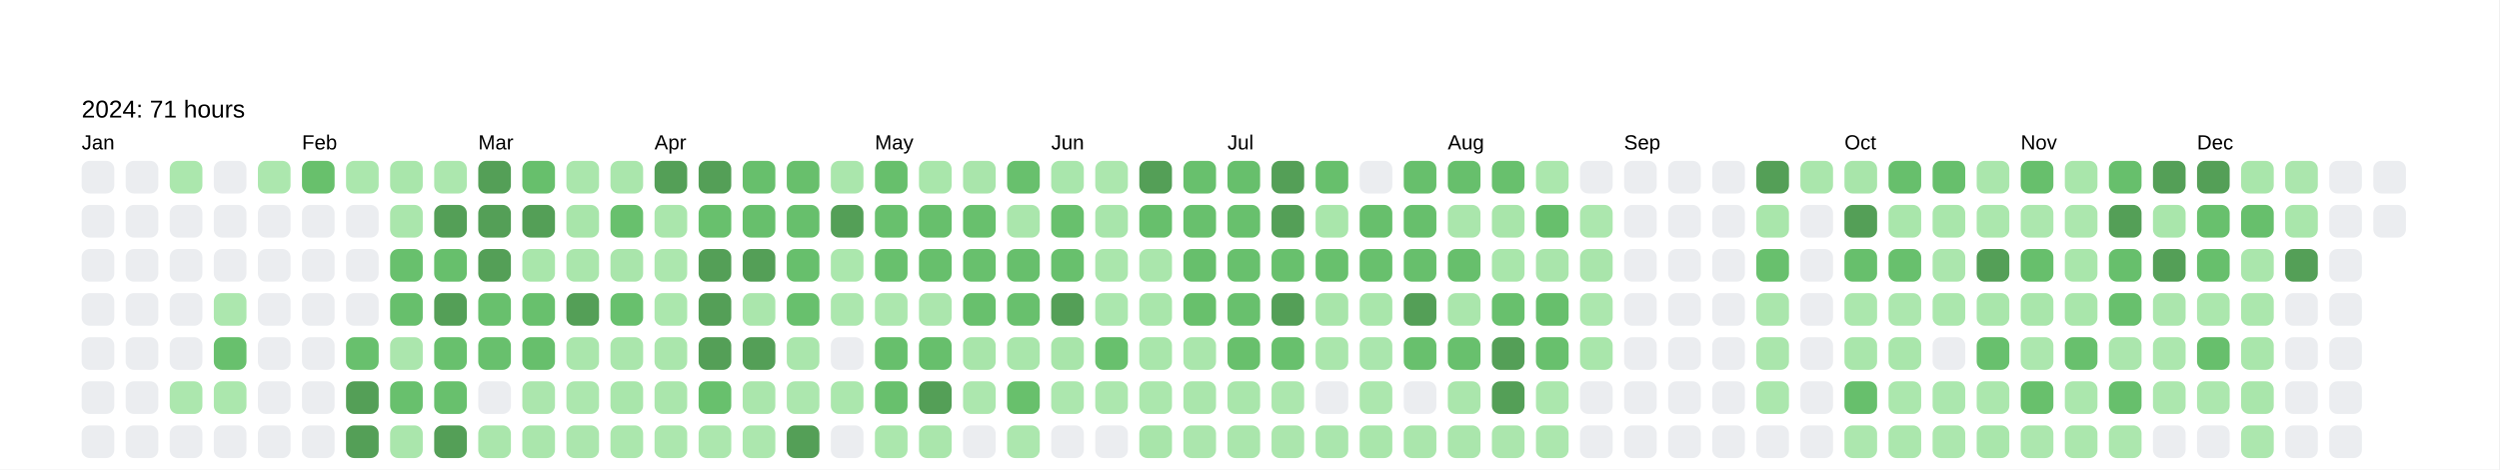
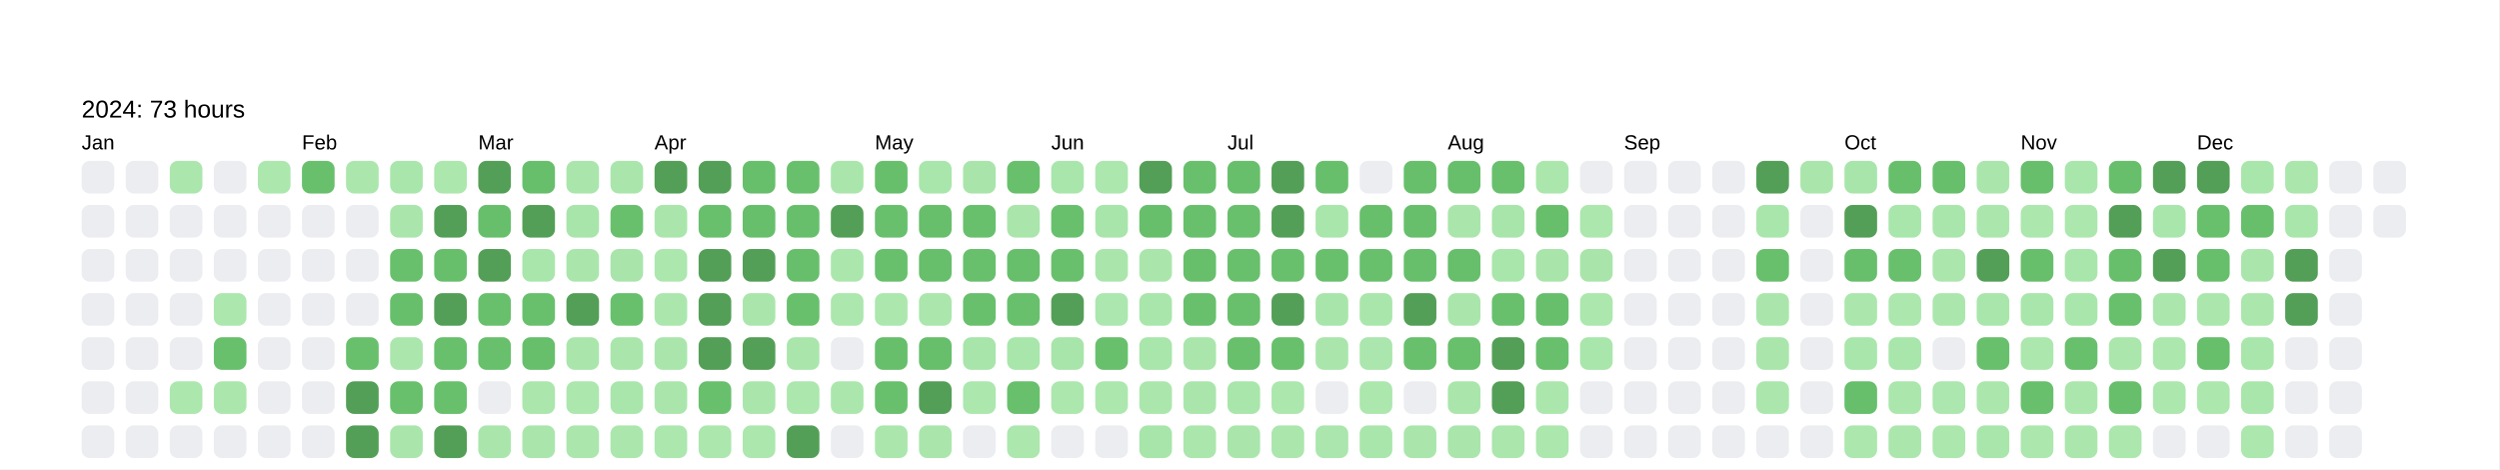
<svg xmlns="http://www.w3.org/2000/svg" baseProfile="full" height="57.5mm" version="1.1" viewBox="0,0,306.2,57.5" width="306.2mm">
  <defs />
  <rect fill="#FFFFFF" height="57.5" width="306.2" x="0" y="0" />
  <text fill="#000000" style="font-size:6px; font-family:Arial; font-weight:bold;" x="10" y="10" />
-   <text fill="#000000" style="font-size:3px; font-family:Arial;" x="10" y="14.4">2024: 71 hours</text>
+   <text fill="#000000" style="font-size:3px; font-family:Arial;" x="10" y="14.4">2024: 73 hours</text>
  <text fill="#000000" style="font-size:2.5px; font-family:Arial" x="10" y="18.3">Jan</text>
  <rect fill="#EBEDF0" height="4" rx="1" ry="1" width="4" x="10" y="19.7" />
  <rect fill="#EBEDF0" height="4" rx="1" ry="1" width="4" x="10" y="25.1" />
  <rect fill="#EBEDF0" height="4" rx="1" ry="1" width="4" x="10" y="30.5" />
  <rect fill="#EBEDF0" height="4" rx="1" ry="1" width="4" x="10" y="35.9" />
  <rect fill="#EBEDF0" height="4" rx="1" ry="1" width="4" x="10" y="41.3" />
  <rect fill="#EBEDF0" height="4" rx="1" ry="1" width="4" x="10" y="46.7" />
  <rect fill="#EBEDF0" height="4" rx="1" ry="1" width="4" x="10" y="52.1" />
  <rect fill="#EBEDF0" height="4" rx="1" ry="1" width="4" x="15.4" y="19.7" />
  <rect fill="#EBEDF0" height="4" rx="1" ry="1" width="4" x="15.4" y="25.1" />
  <rect fill="#EBEDF0" height="4" rx="1" ry="1" width="4" x="15.4" y="30.5" />
  <rect fill="#EBEDF0" height="4" rx="1" ry="1" width="4" x="15.4" y="35.9" />
  <rect fill="#EBEDF0" height="4" rx="1" ry="1" width="4" x="15.4" y="41.3" />
  <rect fill="#EBEDF0" height="4" rx="1" ry="1" width="4" x="15.4" y="46.7" />
  <rect fill="#EBEDF0" height="4" rx="1" ry="1" width="4" x="15.4" y="52.1" />
  <rect fill="#abe7ad" height="4" rx="1" ry="1" width="4" x="20.8" y="19.7" />
  <rect fill="#EBEDF0" height="4" rx="1" ry="1" width="4" x="20.8" y="25.1" />
  <rect fill="#EBEDF0" height="4" rx="1" ry="1" width="4" x="20.8" y="30.5" />
  <rect fill="#EBEDF0" height="4" rx="1" ry="1" width="4" x="20.8" y="35.9" />
  <rect fill="#EBEDF0" height="4" rx="1" ry="1" width="4" x="20.8" y="41.3" />
  <rect fill="#ace7ae" height="4" rx="1" ry="1" width="4" x="20.8" y="46.7" />
  <rect fill="#EBEDF0" height="4" rx="1" ry="1" width="4" x="20.8" y="52.1" />
  <rect fill="#EBEDF0" height="4" rx="1" ry="1" width="4" x="26.2" y="19.7" />
  <rect fill="#EBEDF0" height="4" rx="1" ry="1" width="4" x="26.2" y="25.1" />
  <rect fill="#EBEDF0" height="4" rx="1" ry="1" width="4" x="26.2" y="30.5" />
  <rect fill="#ace7ae" height="4" rx="1" ry="1" width="4" x="26.2" y="35.9" />
  <rect fill="#68c06d" height="4" rx="1" ry="1" width="4" x="26.2" y="41.3" />
  <rect fill="#abe7ad" height="4" rx="1" ry="1" width="4" x="26.2" y="46.7" />
  <rect fill="#EBEDF0" height="4" rx="1" ry="1" width="4" x="26.2" y="52.1" />
  <rect fill="#ace7ae" height="4" rx="1" ry="1" width="4" x="31.6" y="19.7" />
  <rect fill="#EBEDF0" height="4" rx="1" ry="1" width="4" x="31.6" y="25.1" />
  <rect fill="#EBEDF0" height="4" rx="1" ry="1" width="4" x="31.6" y="30.5" />
  <rect fill="#EBEDF0" height="4" rx="1" ry="1" width="4" x="31.6" y="35.9" />
  <rect fill="#EBEDF0" height="4" rx="1" ry="1" width="4" x="31.6" y="41.3" />
  <rect fill="#EBEDF0" height="4" rx="1" ry="1" width="4" x="31.6" y="46.7" />
  <rect fill="#EBEDF0" height="4" rx="1" ry="1" width="4" x="31.6" y="52.1" />
  <text fill="#000000" style="font-size:2.5px; font-family:Arial" x="37.0" y="18.3">Feb</text>
  <rect fill="#68c06c" height="4" rx="1" ry="1" width="4" x="37.0" y="19.7" />
  <rect fill="#EBEDF0" height="4" rx="1" ry="1" width="4" x="37.0" y="25.1" />
  <rect fill="#EBEDF0" height="4" rx="1" ry="1" width="4" x="37.0" y="30.5" />
  <rect fill="#EBEDF0" height="4" rx="1" ry="1" width="4" x="37.0" y="35.9" />
  <rect fill="#EBEDF0" height="4" rx="1" ry="1" width="4" x="37.0" y="41.3" />
  <rect fill="#EBEDF0" height="4" rx="1" ry="1" width="4" x="37.0" y="46.7" />
  <rect fill="#EBEDF0" height="4" rx="1" ry="1" width="4" x="37.0" y="52.1" />
  <rect fill="#abe7ad" height="4" rx="1" ry="1" width="4" x="42.4" y="19.7" />
  <rect fill="#EBEDF0" height="4" rx="1" ry="1" width="4" x="42.4" y="25.1" />
  <rect fill="#EBEDF0" height="4" rx="1" ry="1" width="4" x="42.4" y="30.5" />
  <rect fill="#EBEDF0" height="4" rx="1" ry="1" width="4" x="42.4" y="35.9" />
  <rect fill="#68c06d" height="4" rx="1" ry="1" width="4" x="42.4" y="41.3" />
  <rect fill="#549F57" height="4" rx="1" ry="1" width="4" x="42.4" y="46.7" />
  <rect fill="#549F57" height="4" rx="1" ry="1" width="4" x="42.4" y="52.1" />
  <rect fill="#a9e6ab" height="4" rx="1" ry="1" width="4" x="47.8" y="19.7" />
  <rect fill="#aae6ac" height="4" rx="1" ry="1" width="4" x="47.8" y="25.1" />
  <rect fill="#68c06d" height="4" rx="1" ry="1" width="4" x="47.8" y="30.5" />
  <rect fill="#67bf6c" height="4" rx="1" ry="1" width="4" x="47.8" y="35.9" />
  <rect fill="#abe6ad" height="4" rx="1" ry="1" width="4" x="47.8" y="41.3" />
  <rect fill="#68c06d" height="4" rx="1" ry="1" width="4" x="47.8" y="46.7" />
  <rect fill="#aae6ac" height="4" rx="1" ry="1" width="4" x="47.8" y="52.1" />
  <rect fill="#ace7ae" height="4" rx="1" ry="1" width="4" x="53.2" y="19.7" />
  <rect fill="#549F57" height="4" rx="1" ry="1" width="4" x="53.2" y="25.1" />
  <rect fill="#67bf6c" height="4" rx="1" ry="1" width="4" x="53.2" y="30.5" />
  <rect fill="#549F57" height="4" rx="1" ry="1" width="4" x="53.2" y="35.9" />
  <rect fill="#68c06d" height="4" rx="1" ry="1" width="4" x="53.2" y="41.3" />
  <rect fill="#68c06d" height="4" rx="1" ry="1" width="4" x="53.2" y="46.7" />
  <rect fill="#549F57" height="4" rx="1" ry="1" width="4" x="53.2" y="52.1" />
  <text fill="#000000" style="font-size:2.5px; font-family:Arial" x="58.6" y="18.3">Mar</text>
  <rect fill="#549F57" height="4" rx="1" ry="1" width="4" x="58.6" y="19.7" />
-   <rect fill="#549F57" height="4" rx="1" ry="1" width="4" x="58.6" y="25.1" />
+   <rect fill="#67bf6c" height="4" rx="1" ry="1" width="4" x="58.6" y="25.1" />
  <rect fill="#549F57" height="4" rx="1" ry="1" width="4" x="58.6" y="30.5" />
  <rect fill="#68c06d" height="4" rx="1" ry="1" width="4" x="58.6" y="35.9" />
  <rect fill="#68c06d" height="4" rx="1" ry="1" width="4" x="58.6" y="41.3" />
  <rect fill="#EBEDF0" height="4" rx="1" ry="1" width="4" x="58.6" y="46.7" />
  <rect fill="#aae6ac" height="4" rx="1" ry="1" width="4" x="58.6" y="52.1" />
  <rect fill="#67bf6c" height="4" rx="1" ry="1" width="4" x="64" y="19.7" />
  <rect fill="#549F57" height="4" rx="1" ry="1" width="4" x="64" y="25.1" />
  <rect fill="#a9e6ab" height="4" rx="1" ry="1" width="4" x="64" y="30.5" />
  <rect fill="#68c06d" height="4" rx="1" ry="1" width="4" x="64" y="35.9" />
  <rect fill="#67bf6c" height="4" rx="1" ry="1" width="4" x="64" y="41.3" />
  <rect fill="#abe6ad" height="4" rx="1" ry="1" width="4" x="64" y="46.7" />
  <rect fill="#aae6ac" height="4" rx="1" ry="1" width="4" x="64" y="52.1" />
  <rect fill="#aae6ac" height="4" rx="1" ry="1" width="4" x="69.4" y="19.7" />
  <rect fill="#a8e5aa" height="4" rx="1" ry="1" width="4" x="69.4" y="25.1" />
  <rect fill="#aae6ac" height="4" rx="1" ry="1" width="4" x="69.4" y="30.5" />
  <rect fill="#549F57" height="4" rx="1" ry="1" width="4" x="69.4" y="35.9" />
  <rect fill="#aae6ac" height="4" rx="1" ry="1" width="4" x="69.4" y="41.3" />
  <rect fill="#ace7ae" height="4" rx="1" ry="1" width="4" x="69.4" y="46.7" />
  <rect fill="#abe6ad" height="4" rx="1" ry="1" width="4" x="69.4" y="52.1" />
  <rect fill="#aae6ac" height="4" rx="1" ry="1" width="4" x="74.8" y="19.7" />
  <rect fill="#68c06d" height="4" rx="1" ry="1" width="4" x="74.8" y="25.1" />
  <rect fill="#a9e5ab" height="4" rx="1" ry="1" width="4" x="74.8" y="30.5" />
  <rect fill="#68c06d" height="4" rx="1" ry="1" width="4" x="74.8" y="35.9" />
  <rect fill="#aae6ac" height="4" rx="1" ry="1" width="4" x="74.8" y="41.3" />
  <rect fill="#a9e6ab" height="4" rx="1" ry="1" width="4" x="74.8" y="46.7" />
  <rect fill="#abe7ad" height="4" rx="1" ry="1" width="4" x="74.8" y="52.1" />
  <text fill="#000000" style="font-size:2.5px; font-family:Arial" x="80.2" y="18.3">Apr</text>
  <rect fill="#549F57" height="4" rx="1" ry="1" width="4" x="80.2" y="19.7" />
  <rect fill="#aae6ac" height="4" rx="1" ry="1" width="4" x="80.2" y="25.1" />
  <rect fill="#ace7ae" height="4" rx="1" ry="1" width="4" x="80.2" y="30.5" />
  <rect fill="#abe7ad" height="4" rx="1" ry="1" width="4" x="80.2" y="35.9" />
  <rect fill="#aae6ac" height="4" rx="1" ry="1" width="4" x="80.2" y="41.3" />
  <rect fill="#aae6ac" height="4" rx="1" ry="1" width="4" x="80.2" y="46.7" />
  <rect fill="#ace7ae" height="4" rx="1" ry="1" width="4" x="80.2" y="52.1" />
  <rect fill="#549F57" height="4" rx="1" ry="1" width="4" x="85.6" y="19.7" />
  <rect fill="#68c06d" height="4" rx="1" ry="1" width="4" x="85.6" y="25.1" />
  <rect fill="#549F57" height="4" rx="1" ry="1" width="4" x="85.6" y="30.5" />
  <rect fill="#549F57" height="4" rx="1" ry="1" width="4" x="85.6" y="35.9" />
  <rect fill="#549F57" height="4" rx="1" ry="1" width="4" x="85.6" y="41.3" />
  <rect fill="#68c06d" height="4" rx="1" ry="1" width="4" x="85.6" y="46.7" />
  <rect fill="#ace7ae" height="4" rx="1" ry="1" width="4" x="85.6" y="52.1" />
  <rect fill="#67bf6c" height="4" rx="1" ry="1" width="4" x="91" y="19.7" />
  <rect fill="#67bf6c" height="4" rx="1" ry="1" width="4" x="91" y="25.1" />
  <rect fill="#549F57" height="4" rx="1" ry="1" width="4" x="91" y="30.5" />
  <rect fill="#aae6ac" height="4" rx="1" ry="1" width="4" x="91" y="35.9" />
  <rect fill="#549F57" height="4" rx="1" ry="1" width="4" x="91" y="41.3" />
  <rect fill="#aae6ac" height="4" rx="1" ry="1" width="4" x="91" y="46.7" />
  <rect fill="#ace7ae" height="4" rx="1" ry="1" width="4" x="91" y="52.1" />
  <rect fill="#68bf6c" height="4" rx="1" ry="1" width="4" x="96.4" y="19.7" />
  <rect fill="#67bf6c" height="4" rx="1" ry="1" width="4" x="96.4" y="25.1" />
  <rect fill="#67bf6c" height="4" rx="1" ry="1" width="4" x="96.4" y="30.5" />
  <rect fill="#68c06d" height="4" rx="1" ry="1" width="4" x="96.4" y="35.9" />
  <rect fill="#aae6ac" height="4" rx="1" ry="1" width="4" x="96.4" y="41.3" />
  <rect fill="#ace7ae" height="4" rx="1" ry="1" width="4" x="96.4" y="46.7" />
  <rect fill="#549F57" height="4" rx="1" ry="1" width="4" x="96.4" y="52.1" />
  <rect fill="#aae6ac" height="4" rx="1" ry="1" width="4" x="101.8" y="19.7" />
  <rect fill="#549F57" height="4" rx="1" ry="1" width="4" x="101.8" y="25.1" />
  <rect fill="#abe7ad" height="4" rx="1" ry="1" width="4" x="101.8" y="30.5" />
  <rect fill="#ace7ae" height="4" rx="1" ry="1" width="4" x="101.8" y="35.9" />
  <rect fill="#EBEDF0" height="4" rx="1" ry="1" width="4" x="101.8" y="41.3" />
  <rect fill="#abe7ad" height="4" rx="1" ry="1" width="4" x="101.8" y="46.7" />
  <rect fill="#EBEDF0" height="4" rx="1" ry="1" width="4" x="101.8" y="52.1" />
  <text fill="#000000" style="font-size:2.5px; font-family:Arial" x="107.2" y="18.3">May</text>
  <rect fill="#67bf6c" height="4" rx="1" ry="1" width="4" x="107.2" y="19.7" />
  <rect fill="#68c06d" height="4" rx="1" ry="1" width="4" x="107.2" y="25.1" />
  <rect fill="#68c06d" height="4" rx="1" ry="1" width="4" x="107.2" y="30.5" />
  <rect fill="#ace7ae" height="4" rx="1" ry="1" width="4" x="107.2" y="35.9" />
  <rect fill="#67bf6c" height="4" rx="1" ry="1" width="4" x="107.2" y="41.3" />
  <rect fill="#68c06d" height="4" rx="1" ry="1" width="4" x="107.2" y="46.7" />
  <rect fill="#abe7ad" height="4" rx="1" ry="1" width="4" x="107.2" y="52.1" />
  <rect fill="#a9e6ab" height="4" rx="1" ry="1" width="4" x="112.6" y="19.7" />
  <rect fill="#67bf6c" height="4" rx="1" ry="1" width="4" x="112.6" y="25.1" />
  <rect fill="#67bf6c" height="4" rx="1" ry="1" width="4" x="112.6" y="30.5" />
  <rect fill="#abe6ad" height="4" rx="1" ry="1" width="4" x="112.6" y="35.9" />
  <rect fill="#67bf6c" height="4" rx="1" ry="1" width="4" x="112.6" y="41.3" />
  <rect fill="#549F57" height="4" rx="1" ry="1" width="4" x="112.6" y="46.7" />
  <rect fill="#aae6ac" height="4" rx="1" ry="1" width="4" x="112.6" y="52.1" />
  <rect fill="#a9e5ab" height="4" rx="1" ry="1" width="4" x="118" y="19.7" />
  <rect fill="#68c06d" height="4" rx="1" ry="1" width="4" x="118" y="25.1" />
  <rect fill="#68c06d" height="4" rx="1" ry="1" width="4" x="118" y="30.5" />
  <rect fill="#68c06d" height="4" rx="1" ry="1" width="4" x="118" y="35.9" />
  <rect fill="#a8e5aa" height="4" rx="1" ry="1" width="4" x="118" y="41.3" />
  <rect fill="#ace7ae" height="4" rx="1" ry="1" width="4" x="118" y="46.7" />
  <rect fill="#EBEDF0" height="4" rx="1" ry="1" width="4" x="118" y="52.1" />
  <rect fill="#68c06d" height="4" rx="1" ry="1" width="4" x="123.4" y="19.7" />
  <rect fill="#aae6ac" height="4" rx="1" ry="1" width="4" x="123.4" y="25.1" />
  <rect fill="#67bf6c" height="4" rx="1" ry="1" width="4" x="123.4" y="30.5" />
  <rect fill="#68c06d" height="4" rx="1" ry="1" width="4" x="123.4" y="35.9" />
  <rect fill="#a9e6ab" height="4" rx="1" ry="1" width="4" x="123.4" y="41.3" />
  <rect fill="#68c06c" height="4" rx="1" ry="1" width="4" x="123.4" y="46.7" />
  <rect fill="#ace7ae" height="4" rx="1" ry="1" width="4" x="123.4" y="52.1" />
  <text fill="#000000" style="font-size:2.5px; font-family:Arial" x="128.8" y="18.3">Jun</text>
  <rect fill="#a9e6ac" height="4" rx="1" ry="1" width="4" x="128.8" y="19.7" />
  <rect fill="#68c06d" height="4" rx="1" ry="1" width="4" x="128.8" y="25.1" />
  <rect fill="#68c06d" height="4" rx="1" ry="1" width="4" x="128.8" y="30.5" />
  <rect fill="#549F57" height="4" rx="1" ry="1" width="4" x="128.8" y="35.9" />
  <rect fill="#a8e5aa" height="4" rx="1" ry="1" width="4" x="128.8" y="41.3" />
  <rect fill="#ace7ae" height="4" rx="1" ry="1" width="4" x="128.8" y="46.7" />
  <rect fill="#EBEDF0" height="4" rx="1" ry="1" width="4" x="128.8" y="52.1" />
  <rect fill="#ace7ae" height="4" rx="1" ry="1" width="4" x="134.2" y="19.7" />
  <rect fill="#a8e5ab" height="4" rx="1" ry="1" width="4" x="134.2" y="25.1" />
  <rect fill="#aae6ac" height="4" rx="1" ry="1" width="4" x="134.2" y="30.5" />
  <rect fill="#abe7ae" height="4" rx="1" ry="1" width="4" x="134.2" y="35.9" />
  <rect fill="#68c06d" height="4" rx="1" ry="1" width="4" x="134.2" y="41.3" />
  <rect fill="#ace7ae" height="4" rx="1" ry="1" width="4" x="134.2" y="46.7" />
  <rect fill="#EBEDF0" height="4" rx="1" ry="1" width="4" x="134.2" y="52.1" />
  <rect fill="#549F57" height="4" rx="1" ry="1" width="4" x="139.6" y="19.7" />
  <rect fill="#67bf6c" height="4" rx="1" ry="1" width="4" x="139.6" y="25.1" />
  <rect fill="#aae6ac" height="4" rx="1" ry="1" width="4" x="139.6" y="30.5" />
  <rect fill="#a9e6ab" height="4" rx="1" ry="1" width="4" x="139.6" y="35.9" />
  <rect fill="#a9e6ab" height="4" rx="1" ry="1" width="4" x="139.6" y="41.3" />
  <rect fill="#abe7ad" height="4" rx="1" ry="1" width="4" x="139.6" y="46.7" />
  <rect fill="#a8e5aa" height="4" rx="1" ry="1" width="4" x="139.6" y="52.1" />
  <rect fill="#68c06d" height="4" rx="1" ry="1" width="4" x="145" y="19.7" />
  <rect fill="#68c06d" height="4" rx="1" ry="1" width="4" x="145" y="25.1" />
  <rect fill="#67bf6c" height="4" rx="1" ry="1" width="4" x="145" y="30.5" />
  <rect fill="#68c06c" height="4" rx="1" ry="1" width="4" x="145" y="35.9" />
  <rect fill="#aae6ac" height="4" rx="1" ry="1" width="4" x="145" y="41.3" />
  <rect fill="#aae6ac" height="4" rx="1" ry="1" width="4" x="145" y="46.7" />
  <rect fill="#abe6ad" height="4" rx="1" ry="1" width="4" x="145" y="52.1" />
  <text fill="#000000" style="font-size:2.5px; font-family:Arial" x="150.4" y="18.3">Jul</text>
  <rect fill="#67bf6c" height="4" rx="1" ry="1" width="4" x="150.4" y="19.7" />
  <rect fill="#68c06d" height="4" rx="1" ry="1" width="4" x="150.4" y="25.1" />
  <rect fill="#68c06d" height="4" rx="1" ry="1" width="4" x="150.4" y="30.5" />
  <rect fill="#68c06d" height="4" rx="1" ry="1" width="4" x="150.4" y="35.9" />
  <rect fill="#68c06c" height="4" rx="1" ry="1" width="4" x="150.4" y="41.3" />
  <rect fill="#a9e6ab" height="4" rx="1" ry="1" width="4" x="150.4" y="46.7" />
  <rect fill="#aae6ac" height="4" rx="1" ry="1" width="4" x="150.4" y="52.1" />
  <rect fill="#549F57" height="4" rx="1" ry="1" width="4" x="155.8" y="19.7" />
  <rect fill="#549F57" height="4" rx="1" ry="1" width="4" x="155.8" y="25.1" />
  <rect fill="#68c06d" height="4" rx="1" ry="1" width="4" x="155.8" y="30.5" />
  <rect fill="#549F57" height="4" rx="1" ry="1" width="4" x="155.8" y="35.9" />
  <rect fill="#68c06d" height="4" rx="1" ry="1" width="4" x="155.8" y="41.3" />
  <rect fill="#ace7ae" height="4" rx="1" ry="1" width="4" x="155.8" y="46.7" />
  <rect fill="#abe6ad" height="4" rx="1" ry="1" width="4" x="155.8" y="52.1" />
  <rect fill="#67bf6c" height="4" rx="1" ry="1" width="4" x="161.2" y="19.7" />
  <rect fill="#a9e6ab" height="4" rx="1" ry="1" width="4" x="161.2" y="25.1" />
  <rect fill="#68c06d" height="4" rx="1" ry="1" width="4" x="161.2" y="30.5" />
  <rect fill="#a8e5aa" height="4" rx="1" ry="1" width="4" x="161.2" y="35.9" />
  <rect fill="#aae6ac" height="4" rx="1" ry="1" width="4" x="161.2" y="41.3" />
  <rect fill="#EBEDF0" height="4" rx="1" ry="1" width="4" x="161.2" y="46.7" />
  <rect fill="#aae6ad" height="4" rx="1" ry="1" width="4" x="161.2" y="52.1" />
  <rect fill="#EBEDF0" height="4" rx="1" ry="1" width="4" x="166.6" y="19.7" />
  <rect fill="#67bf6c" height="4" rx="1" ry="1" width="4" x="166.6" y="25.1" />
  <rect fill="#68c06d" height="4" rx="1" ry="1" width="4" x="166.6" y="30.5" />
  <rect fill="#a9e6ab" height="4" rx="1" ry="1" width="4" x="166.6" y="35.9" />
  <rect fill="#aae6ad" height="4" rx="1" ry="1" width="4" x="166.6" y="41.3" />
  <rect fill="#ace7ae" height="4" rx="1" ry="1" width="4" x="166.6" y="46.7" />
  <rect fill="#a9e6ab" height="4" rx="1" ry="1" width="4" x="166.6" y="52.1" />
  <rect fill="#67bf6c" height="4" rx="1" ry="1" width="4" x="172" y="19.7" />
  <rect fill="#67bf6c" height="4" rx="1" ry="1" width="4" x="172" y="25.1" />
  <rect fill="#67bf6c" height="4" rx="1" ry="1" width="4" x="172" y="30.5" />
  <rect fill="#549F57" height="4" rx="1" ry="1" width="4" x="172" y="35.9" />
  <rect fill="#68c06d" height="4" rx="1" ry="1" width="4" x="172" y="41.3" />
  <rect fill="#EBEDF0" height="4" rx="1" ry="1" width="4" x="172" y="46.7" />
  <rect fill="#aae6ac" height="4" rx="1" ry="1" width="4" x="172" y="52.1" />
  <text fill="#000000" style="font-size:2.5px; font-family:Arial" x="177.4" y="18.3">Aug</text>
  <rect fill="#67bf6c" height="4" rx="1" ry="1" width="4" x="177.4" y="19.7" />
  <rect fill="#aae6ac" height="4" rx="1" ry="1" width="4" x="177.4" y="25.1" />
  <rect fill="#67bf6c" height="4" rx="1" ry="1" width="4" x="177.4" y="30.5" />
  <rect fill="#aae6ac" height="4" rx="1" ry="1" width="4" x="177.4" y="35.9" />
  <rect fill="#68c06d" height="4" rx="1" ry="1" width="4" x="177.4" y="41.3" />
  <rect fill="#aae6ac" height="4" rx="1" ry="1" width="4" x="177.4" y="46.7" />
  <rect fill="#aae6ac" height="4" rx="1" ry="1" width="4" x="177.4" y="52.1" />
  <rect fill="#68c06d" height="4" rx="1" ry="1" width="4" x="182.8" y="19.7" />
  <rect fill="#a8e5aa" height="4" rx="1" ry="1" width="4" x="182.8" y="25.1" />
  <rect fill="#a9e6ab" height="4" rx="1" ry="1" width="4" x="182.8" y="30.5" />
  <rect fill="#68c06d" height="4" rx="1" ry="1" width="4" x="182.8" y="35.9" />
  <rect fill="#549F57" height="4" rx="1" ry="1" width="4" x="182.8" y="41.3" />
  <rect fill="#549F57" height="4" rx="1" ry="1" width="4" x="182.8" y="46.7" />
  <rect fill="#abe6ad" height="4" rx="1" ry="1" width="4" x="182.8" y="52.1" />
  <rect fill="#abe7ad" height="4" rx="1" ry="1" width="4" x="188.2" y="19.7" />
  <rect fill="#67bf6c" height="4" rx="1" ry="1" width="4" x="188.2" y="25.1" />
  <rect fill="#a9e5ab" height="4" rx="1" ry="1" width="4" x="188.2" y="30.5" />
  <rect fill="#67bf6c" height="4" rx="1" ry="1" width="4" x="188.2" y="35.9" />
  <rect fill="#68c06d" height="4" rx="1" ry="1" width="4" x="188.2" y="41.3" />
  <rect fill="#abe7ad" height="4" rx="1" ry="1" width="4" x="188.2" y="46.7" />
  <rect fill="#ace7ae" height="4" rx="1" ry="1" width="4" x="188.2" y="52.1" />
  <rect fill="#EBEDF0" height="4" rx="1" ry="1" width="4" x="193.6" y="19.7" />
  <rect fill="#ace7ae" height="4" rx="1" ry="1" width="4" x="193.6" y="25.1" />
  <rect fill="#a9e5ab" height="4" rx="1" ry="1" width="4" x="193.6" y="30.5" />
  <rect fill="#ace7ae" height="4" rx="1" ry="1" width="4" x="193.6" y="35.9" />
  <rect fill="#a9e6ab" height="4" rx="1" ry="1" width="4" x="193.6" y="41.3" />
  <rect fill="#EBEDF0" height="4" rx="1" ry="1" width="4" x="193.6" y="46.7" />
  <rect fill="#EBEDF0" height="4" rx="1" ry="1" width="4" x="193.6" y="52.1" />
  <text fill="#000000" style="font-size:2.5px; font-family:Arial" x="199" y="18.3">Sep</text>
  <rect fill="#EBEDF0" height="4" rx="1" ry="1" width="4" x="199" y="19.7" />
  <rect fill="#EBEDF0" height="4" rx="1" ry="1" width="4" x="199" y="25.1" />
  <rect fill="#EBEDF0" height="4" rx="1" ry="1" width="4" x="199" y="30.5" />
  <rect fill="#EBEDF0" height="4" rx="1" ry="1" width="4" x="199" y="35.9" />
  <rect fill="#EBEDF0" height="4" rx="1" ry="1" width="4" x="199" y="41.3" />
  <rect fill="#EBEDF0" height="4" rx="1" ry="1" width="4" x="199" y="46.7" />
  <rect fill="#EBEDF0" height="4" rx="1" ry="1" width="4" x="199" y="52.1" />
  <rect fill="#EBEDF0" height="4" rx="1" ry="1" width="4" x="204.4" y="19.7" />
  <rect fill="#EBEDF0" height="4" rx="1" ry="1" width="4" x="204.4" y="25.1" />
  <rect fill="#EBEDF0" height="4" rx="1" ry="1" width="4" x="204.4" y="30.5" />
  <rect fill="#EBEDF0" height="4" rx="1" ry="1" width="4" x="204.4" y="35.9" />
  <rect fill="#EBEDF0" height="4" rx="1" ry="1" width="4" x="204.4" y="41.3" />
  <rect fill="#EBEDF0" height="4" rx="1" ry="1" width="4" x="204.4" y="46.7" />
  <rect fill="#EBEDF0" height="4" rx="1" ry="1" width="4" x="204.4" y="52.1" />
  <rect fill="#EBEDF0" height="4" rx="1" ry="1" width="4" x="209.8" y="19.7" />
  <rect fill="#EBEDF0" height="4" rx="1" ry="1" width="4" x="209.8" y="25.1" />
  <rect fill="#EBEDF0" height="4" rx="1" ry="1" width="4" x="209.8" y="30.5" />
  <rect fill="#EBEDF0" height="4" rx="1" ry="1" width="4" x="209.8" y="35.9" />
  <rect fill="#EBEDF0" height="4" rx="1" ry="1" width="4" x="209.8" y="41.3" />
  <rect fill="#EBEDF0" height="4" rx="1" ry="1" width="4" x="209.8" y="46.7" />
  <rect fill="#EBEDF0" height="4" rx="1" ry="1" width="4" x="209.8" y="52.1" />
  <rect fill="#549F57" height="4" rx="1" ry="1" width="4" x="215.2" y="19.7" />
  <rect fill="#a9e6ab" height="4" rx="1" ry="1" width="4" x="215.2" y="25.1" />
  <rect fill="#68c06d" height="4" rx="1" ry="1" width="4" x="215.2" y="30.5" />
  <rect fill="#aae6ac" height="4" rx="1" ry="1" width="4" x="215.2" y="35.9" />
  <rect fill="#aae6ac" height="4" rx="1" ry="1" width="4" x="215.2" y="41.3" />
  <rect fill="#abe7ad" height="4" rx="1" ry="1" width="4" x="215.2" y="46.7" />
  <rect fill="#EBEDF0" height="4" rx="1" ry="1" width="4" x="215.2" y="52.1" />
  <rect fill="#aae6ac" height="4" rx="1" ry="1" width="4" x="220.6" y="19.7" />
  <rect fill="#EBEDF0" height="4" rx="1" ry="1" width="4" x="220.6" y="25.1" />
  <rect fill="#EBEDF0" height="4" rx="1" ry="1" width="4" x="220.6" y="30.5" />
  <rect fill="#EBEDF0" height="4" rx="1" ry="1" width="4" x="220.6" y="35.9" />
  <rect fill="#EBEDF0" height="4" rx="1" ry="1" width="4" x="220.6" y="41.3" />
  <rect fill="#EBEDF0" height="4" rx="1" ry="1" width="4" x="220.6" y="46.7" />
  <rect fill="#EBEDF0" height="4" rx="1" ry="1" width="4" x="220.6" y="52.1" />
  <text fill="#000000" style="font-size:2.5px; font-family:Arial" x="226" y="18.3">Oct</text>
  <rect fill="#a8e5aa" height="4" rx="1" ry="1" width="4" x="226" y="19.7" />
  <rect fill="#549F57" height="4" rx="1" ry="1" width="4" x="226" y="25.1" />
  <rect fill="#67bf6c" height="4" rx="1" ry="1" width="4" x="226" y="30.5" />
  <rect fill="#abe7ad" height="4" rx="1" ry="1" width="4" x="226" y="35.9" />
  <rect fill="#a9e6ab" height="4" rx="1" ry="1" width="4" x="226" y="41.3" />
  <rect fill="#67bf6c" height="4" rx="1" ry="1" width="4" x="226" y="46.7" />
  <rect fill="#ace7ae" height="4" rx="1" ry="1" width="4" x="226" y="52.1" />
  <rect fill="#67bf6c" height="4" rx="1" ry="1" width="4" x="231.4" y="19.7" />
  <rect fill="#a9e6ab" height="4" rx="1" ry="1" width="4" x="231.4" y="25.1" />
  <rect fill="#68c06d" height="4" rx="1" ry="1" width="4" x="231.4" y="30.5" />
  <rect fill="#ace7ae" height="4" rx="1" ry="1" width="4" x="231.4" y="35.9" />
  <rect fill="#a9e6ab" height="4" rx="1" ry="1" width="4" x="231.4" y="41.3" />
  <rect fill="#abe7ad" height="4" rx="1" ry="1" width="4" x="231.4" y="46.7" />
  <rect fill="#abe7ad" height="4" rx="1" ry="1" width="4" x="231.4" y="52.1" />
  <rect fill="#67bf6c" height="4" rx="1" ry="1" width="4" x="236.8" y="19.7" />
  <rect fill="#a9e6ab" height="4" rx="1" ry="1" width="4" x="236.8" y="25.1" />
  <rect fill="#abe6ad" height="4" rx="1" ry="1" width="4" x="236.8" y="30.5" />
  <rect fill="#abe7ad" height="4" rx="1" ry="1" width="4" x="236.8" y="35.9" />
  <rect fill="#EBEDF0" height="4" rx="1" ry="1" width="4" x="236.8" y="41.3" />
  <rect fill="#abe7ae" height="4" rx="1" ry="1" width="4" x="236.8" y="46.7" />
  <rect fill="#ace7ae" height="4" rx="1" ry="1" width="4" x="236.8" y="52.1" />
  <rect fill="#aae6ac" height="4" rx="1" ry="1" width="4" x="242.2" y="19.7" />
  <rect fill="#abe7ad" height="4" rx="1" ry="1" width="4" x="242.2" y="25.1" />
  <rect fill="#549F57" height="4" rx="1" ry="1" width="4" x="242.2" y="30.5" />
  <rect fill="#a9e6ab" height="4" rx="1" ry="1" width="4" x="242.2" y="35.9" />
  <rect fill="#68c06d" height="4" rx="1" ry="1" width="4" x="242.2" y="41.3" />
  <rect fill="#abe7ad" height="4" rx="1" ry="1" width="4" x="242.2" y="46.7" />
  <rect fill="#a9e6ab" height="4" rx="1" ry="1" width="4" x="242.2" y="52.1" />
  <text fill="#000000" style="font-size:2.5px; font-family:Arial" x="247.6" y="18.3">Nov</text>
  <rect fill="#67bf6c" height="4" rx="1" ry="1" width="4" x="247.6" y="19.7" />
  <rect fill="#ace7ae" height="4" rx="1" ry="1" width="4" x="247.6" y="25.1" />
  <rect fill="#67bf6c" height="4" rx="1" ry="1" width="4" x="247.6" y="30.5" />
  <rect fill="#a9e6ab" height="4" rx="1" ry="1" width="4" x="247.6" y="35.9" />
  <rect fill="#ace7ae" height="4" rx="1" ry="1" width="4" x="247.6" y="41.3" />
  <rect fill="#68c06c" height="4" rx="1" ry="1" width="4" x="247.6" y="46.7" />
  <rect fill="#ace7ae" height="4" rx="1" ry="1" width="4" x="247.6" y="52.1" />
  <rect fill="#a9e6ab" height="4" rx="1" ry="1" width="4" x="253" y="19.7" />
  <rect fill="#ace7ae" height="4" rx="1" ry="1" width="4" x="253" y="25.1" />
  <rect fill="#a9e6ab" height="4" rx="1" ry="1" width="4" x="253" y="30.5" />
  <rect fill="#a9e6ab" height="4" rx="1" ry="1" width="4" x="253" y="35.9" />
  <rect fill="#68c06d" height="4" rx="1" ry="1" width="4" x="253" y="41.3" />
  <rect fill="#abe7ad" height="4" rx="1" ry="1" width="4" x="253" y="46.7" />
  <rect fill="#abe7ad" height="4" rx="1" ry="1" width="4" x="253" y="52.1" />
  <rect fill="#67bf6c" height="4" rx="1" ry="1" width="4" x="258.4" y="19.7" />
  <rect fill="#549F57" height="4" rx="1" ry="1" width="4" x="258.4" y="25.1" />
  <rect fill="#67bf6c" height="4" rx="1" ry="1" width="4" x="258.4" y="30.5" />
  <rect fill="#68c06d" height="4" rx="1" ry="1" width="4" x="258.4" y="35.9" />
  <rect fill="#abe6ad" height="4" rx="1" ry="1" width="4" x="258.4" y="41.3" />
  <rect fill="#67bf6c" height="4" rx="1" ry="1" width="4" x="258.4" y="46.7" />
  <rect fill="#ace7ae" height="4" rx="1" ry="1" width="4" x="258.4" y="52.1" />
  <rect fill="#549F57" height="4" rx="1" ry="1" width="4" x="263.8" y="19.7" />
  <rect fill="#a9e6ab" height="4" rx="1" ry="1" width="4" x="263.8" y="25.1" />
  <rect fill="#549F57" height="4" rx="1" ry="1" width="4" x="263.8" y="30.5" />
  <rect fill="#abe6ad" height="4" rx="1" ry="1" width="4" x="263.8" y="35.9" />
  <rect fill="#ace7ae" height="4" rx="1" ry="1" width="4" x="263.8" y="41.3" />
  <rect fill="#ace7ae" height="4" rx="1" ry="1" width="4" x="263.8" y="46.7" />
  <rect fill="#EBEDF0" height="4" rx="1" ry="1" width="4" x="263.8" y="52.1" />
  <text fill="#000000" style="font-size:2.5px; font-family:Arial" x="269.2" y="18.3">Dec</text>
  <rect fill="#549F57" height="4" rx="1" ry="1" width="4" x="269.2" y="19.7" />
  <rect fill="#68c06d" height="4" rx="1" ry="1" width="4" x="269.2" y="25.1" />
  <rect fill="#67bf6c" height="4" rx="1" ry="1" width="4" x="269.2" y="30.5" />
  <rect fill="#abe7ad" height="4" rx="1" ry="1" width="4" x="269.2" y="35.9" />
  <rect fill="#67bf6c" height="4" rx="1" ry="1" width="4" x="269.2" y="41.3" />
  <rect fill="#ace7ae" height="4" rx="1" ry="1" width="4" x="269.2" y="46.7" />
  <rect fill="#EBEDF0" height="4" rx="1" ry="1" width="4" x="269.2" y="52.1" />
  <rect fill="#a9e6ab" height="4" rx="1" ry="1" width="4" x="274.6" y="19.7" />
  <rect fill="#67bf6c" height="4" rx="1" ry="1" width="4" x="274.6" y="25.1" />
  <rect fill="#aae6ac" height="4" rx="1" ry="1" width="4" x="274.6" y="30.5" />
  <rect fill="#abe7ad" height="4" rx="1" ry="1" width="4" x="274.6" y="35.9" />
  <rect fill="#a9e6ab" height="4" rx="1" ry="1" width="4" x="274.6" y="41.3" />
  <rect fill="#a9e6ab" height="4" rx="1" ry="1" width="4" x="274.6" y="46.7" />
  <rect fill="#ace7ae" height="4" rx="1" ry="1" width="4" x="274.6" y="52.1" />
  <rect fill="#abe6ad" height="4" rx="1" ry="1" width="4" x="280" y="19.7" />
  <rect fill="#a9e6ab" height="4" rx="1" ry="1" width="4" x="280" y="25.1" />
  <rect fill="#549F57" height="4" rx="1" ry="1" width="4" x="280" y="30.5" />
-   <rect fill="#EBEDF0" height="4" rx="1" ry="1" width="4" x="280" y="35.9" />
+   <rect fill="#549F57" height="4" rx="1" ry="1" width="4" x="280" y="35.9" />
  <rect fill="#EBEDF0" height="4" rx="1" ry="1" width="4" x="280" y="41.3" />
  <rect fill="#EBEDF0" height="4" rx="1" ry="1" width="4" x="280" y="46.7" />
  <rect fill="#EBEDF0" height="4" rx="1" ry="1" width="4" x="280" y="52.1" />
  <rect fill="#EBEDF0" height="4" rx="1" ry="1" width="4" x="285.4" y="19.7" />
  <rect fill="#EBEDF0" height="4" rx="1" ry="1" width="4" x="285.4" y="25.1" />
  <rect fill="#EBEDF0" height="4" rx="1" ry="1" width="4" x="285.4" y="30.5" />
  <rect fill="#EBEDF0" height="4" rx="1" ry="1" width="4" x="285.4" y="35.9" />
  <rect fill="#EBEDF0" height="4" rx="1" ry="1" width="4" x="285.4" y="41.3" />
  <rect fill="#EBEDF0" height="4" rx="1" ry="1" width="4" x="285.4" y="46.7" />
  <rect fill="#EBEDF0" height="4" rx="1" ry="1" width="4" x="285.4" y="52.1" />
  <rect fill="#EBEDF0" height="4" rx="1" ry="1" width="4" x="290.8" y="19.7" />
  <rect fill="#EBEDF0" height="4" rx="1" ry="1" width="4" x="290.8" y="25.1" />
</svg>
